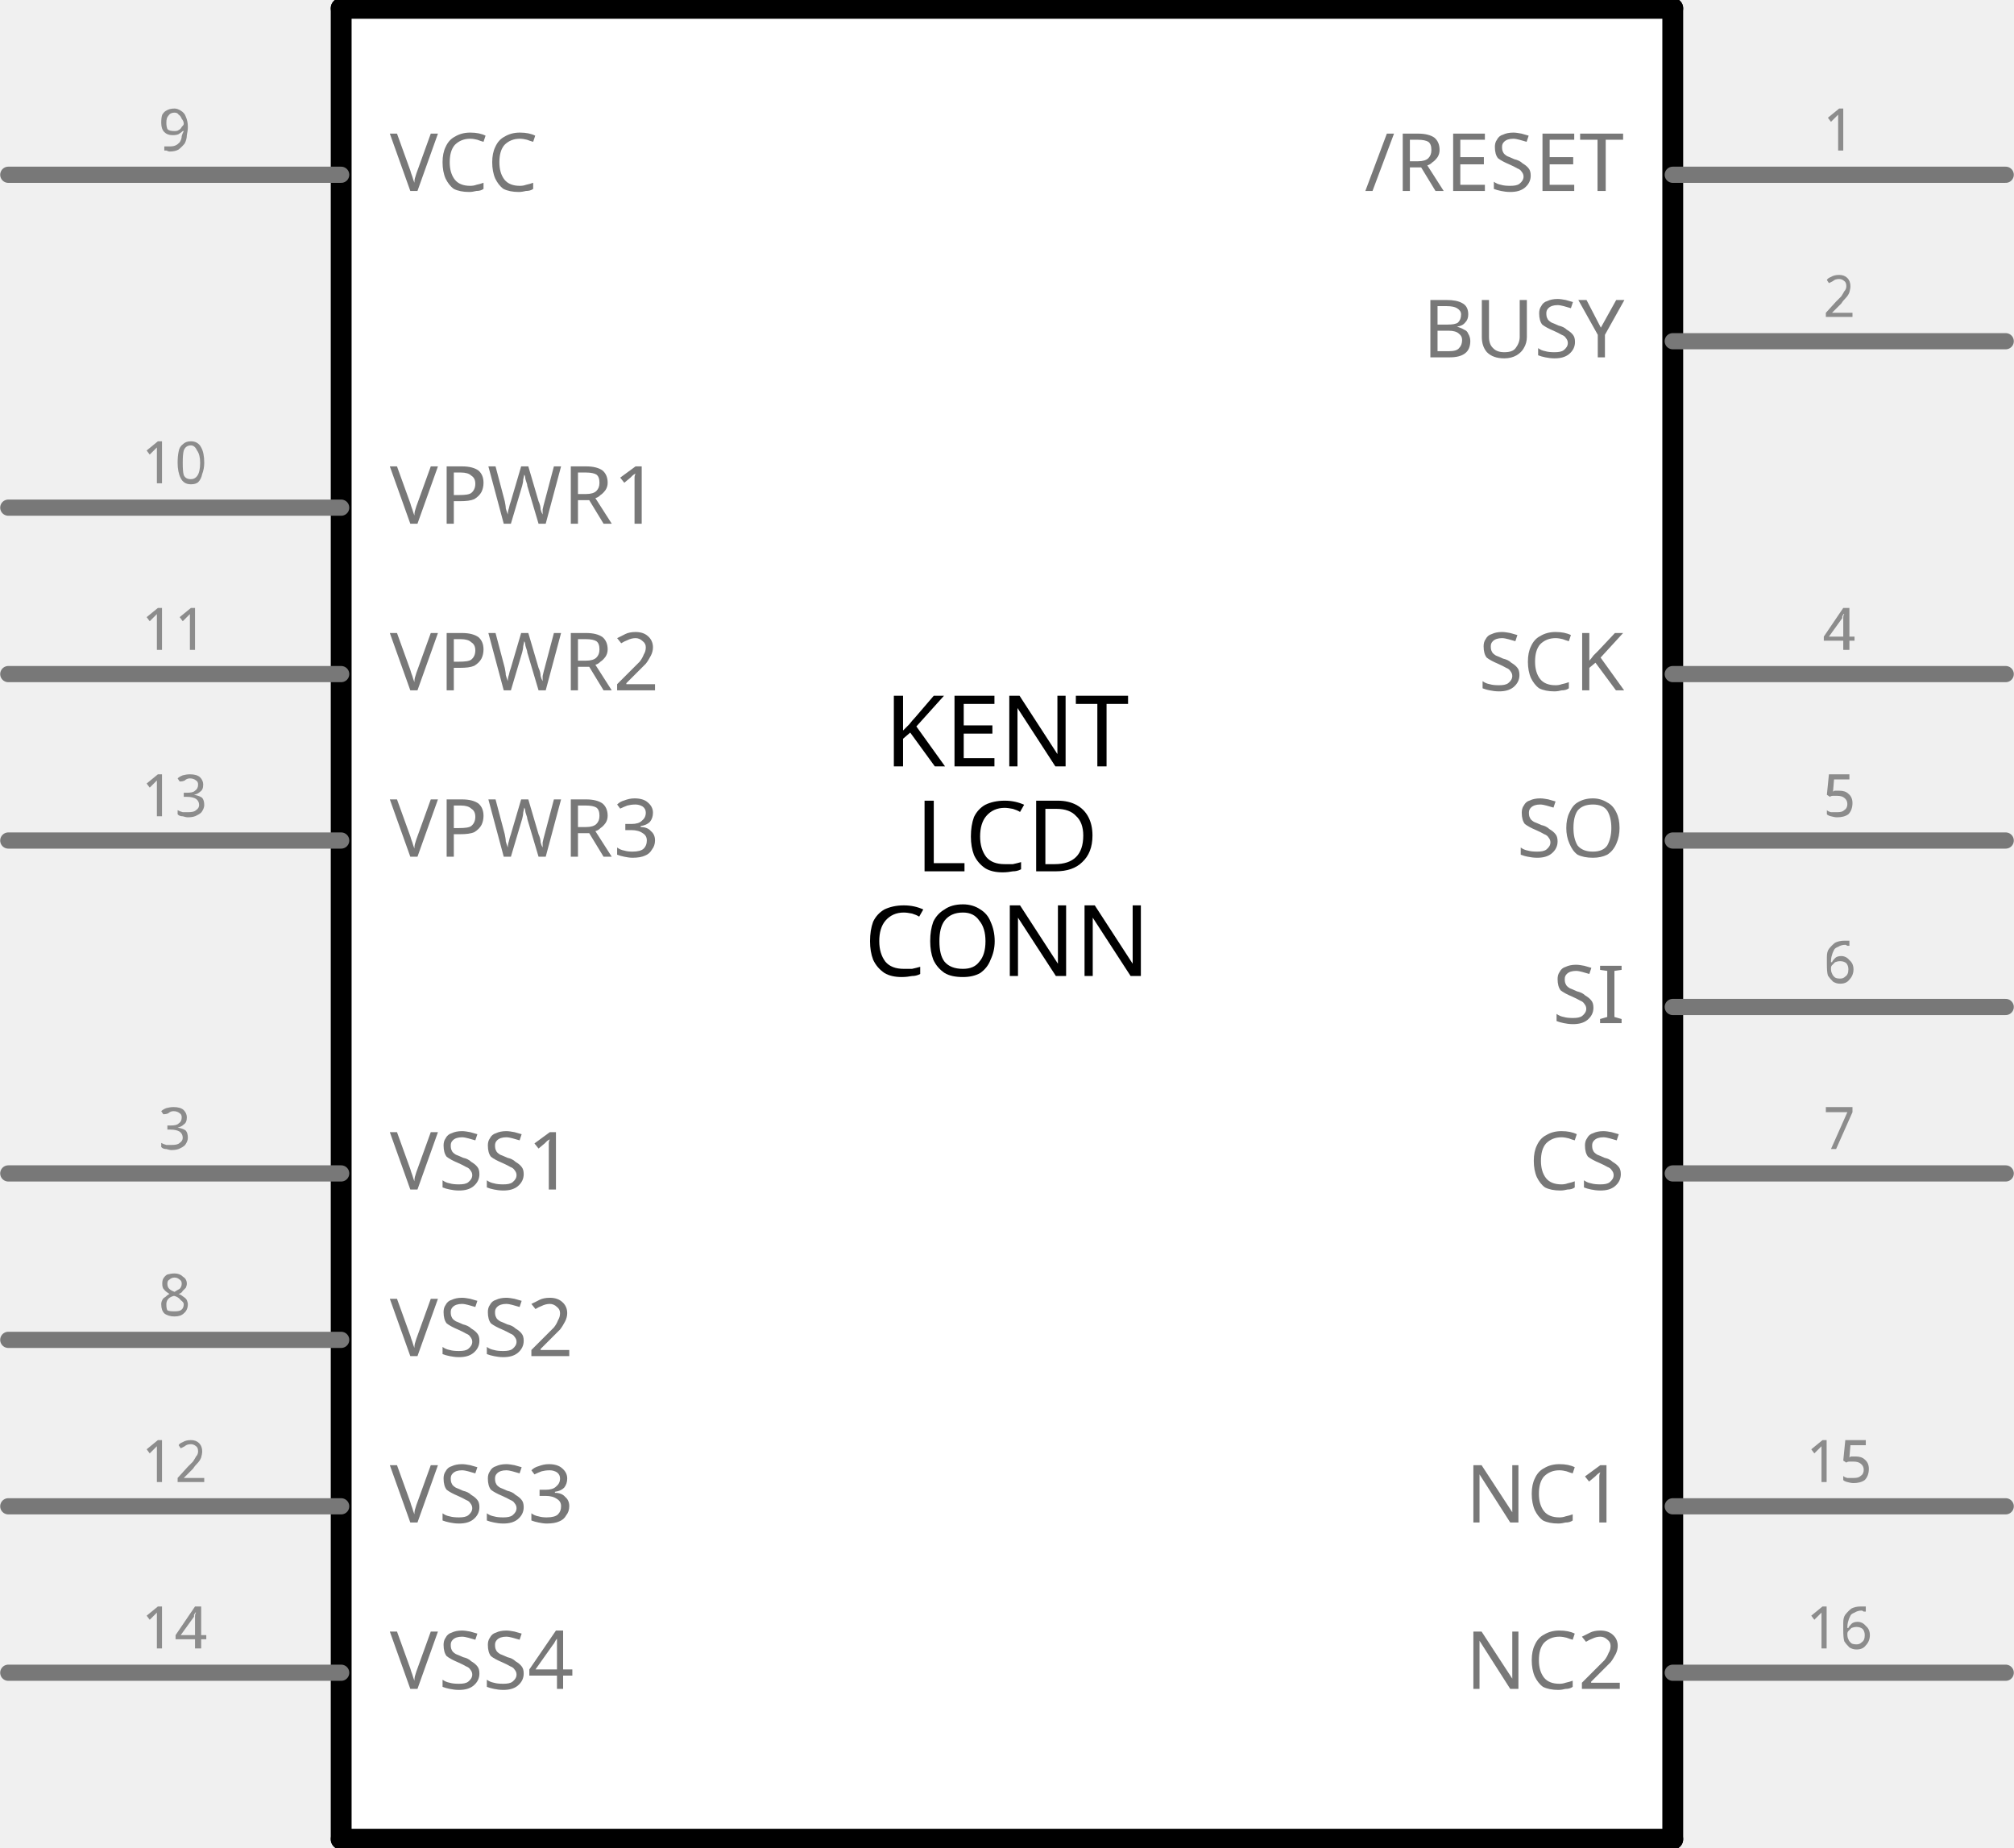
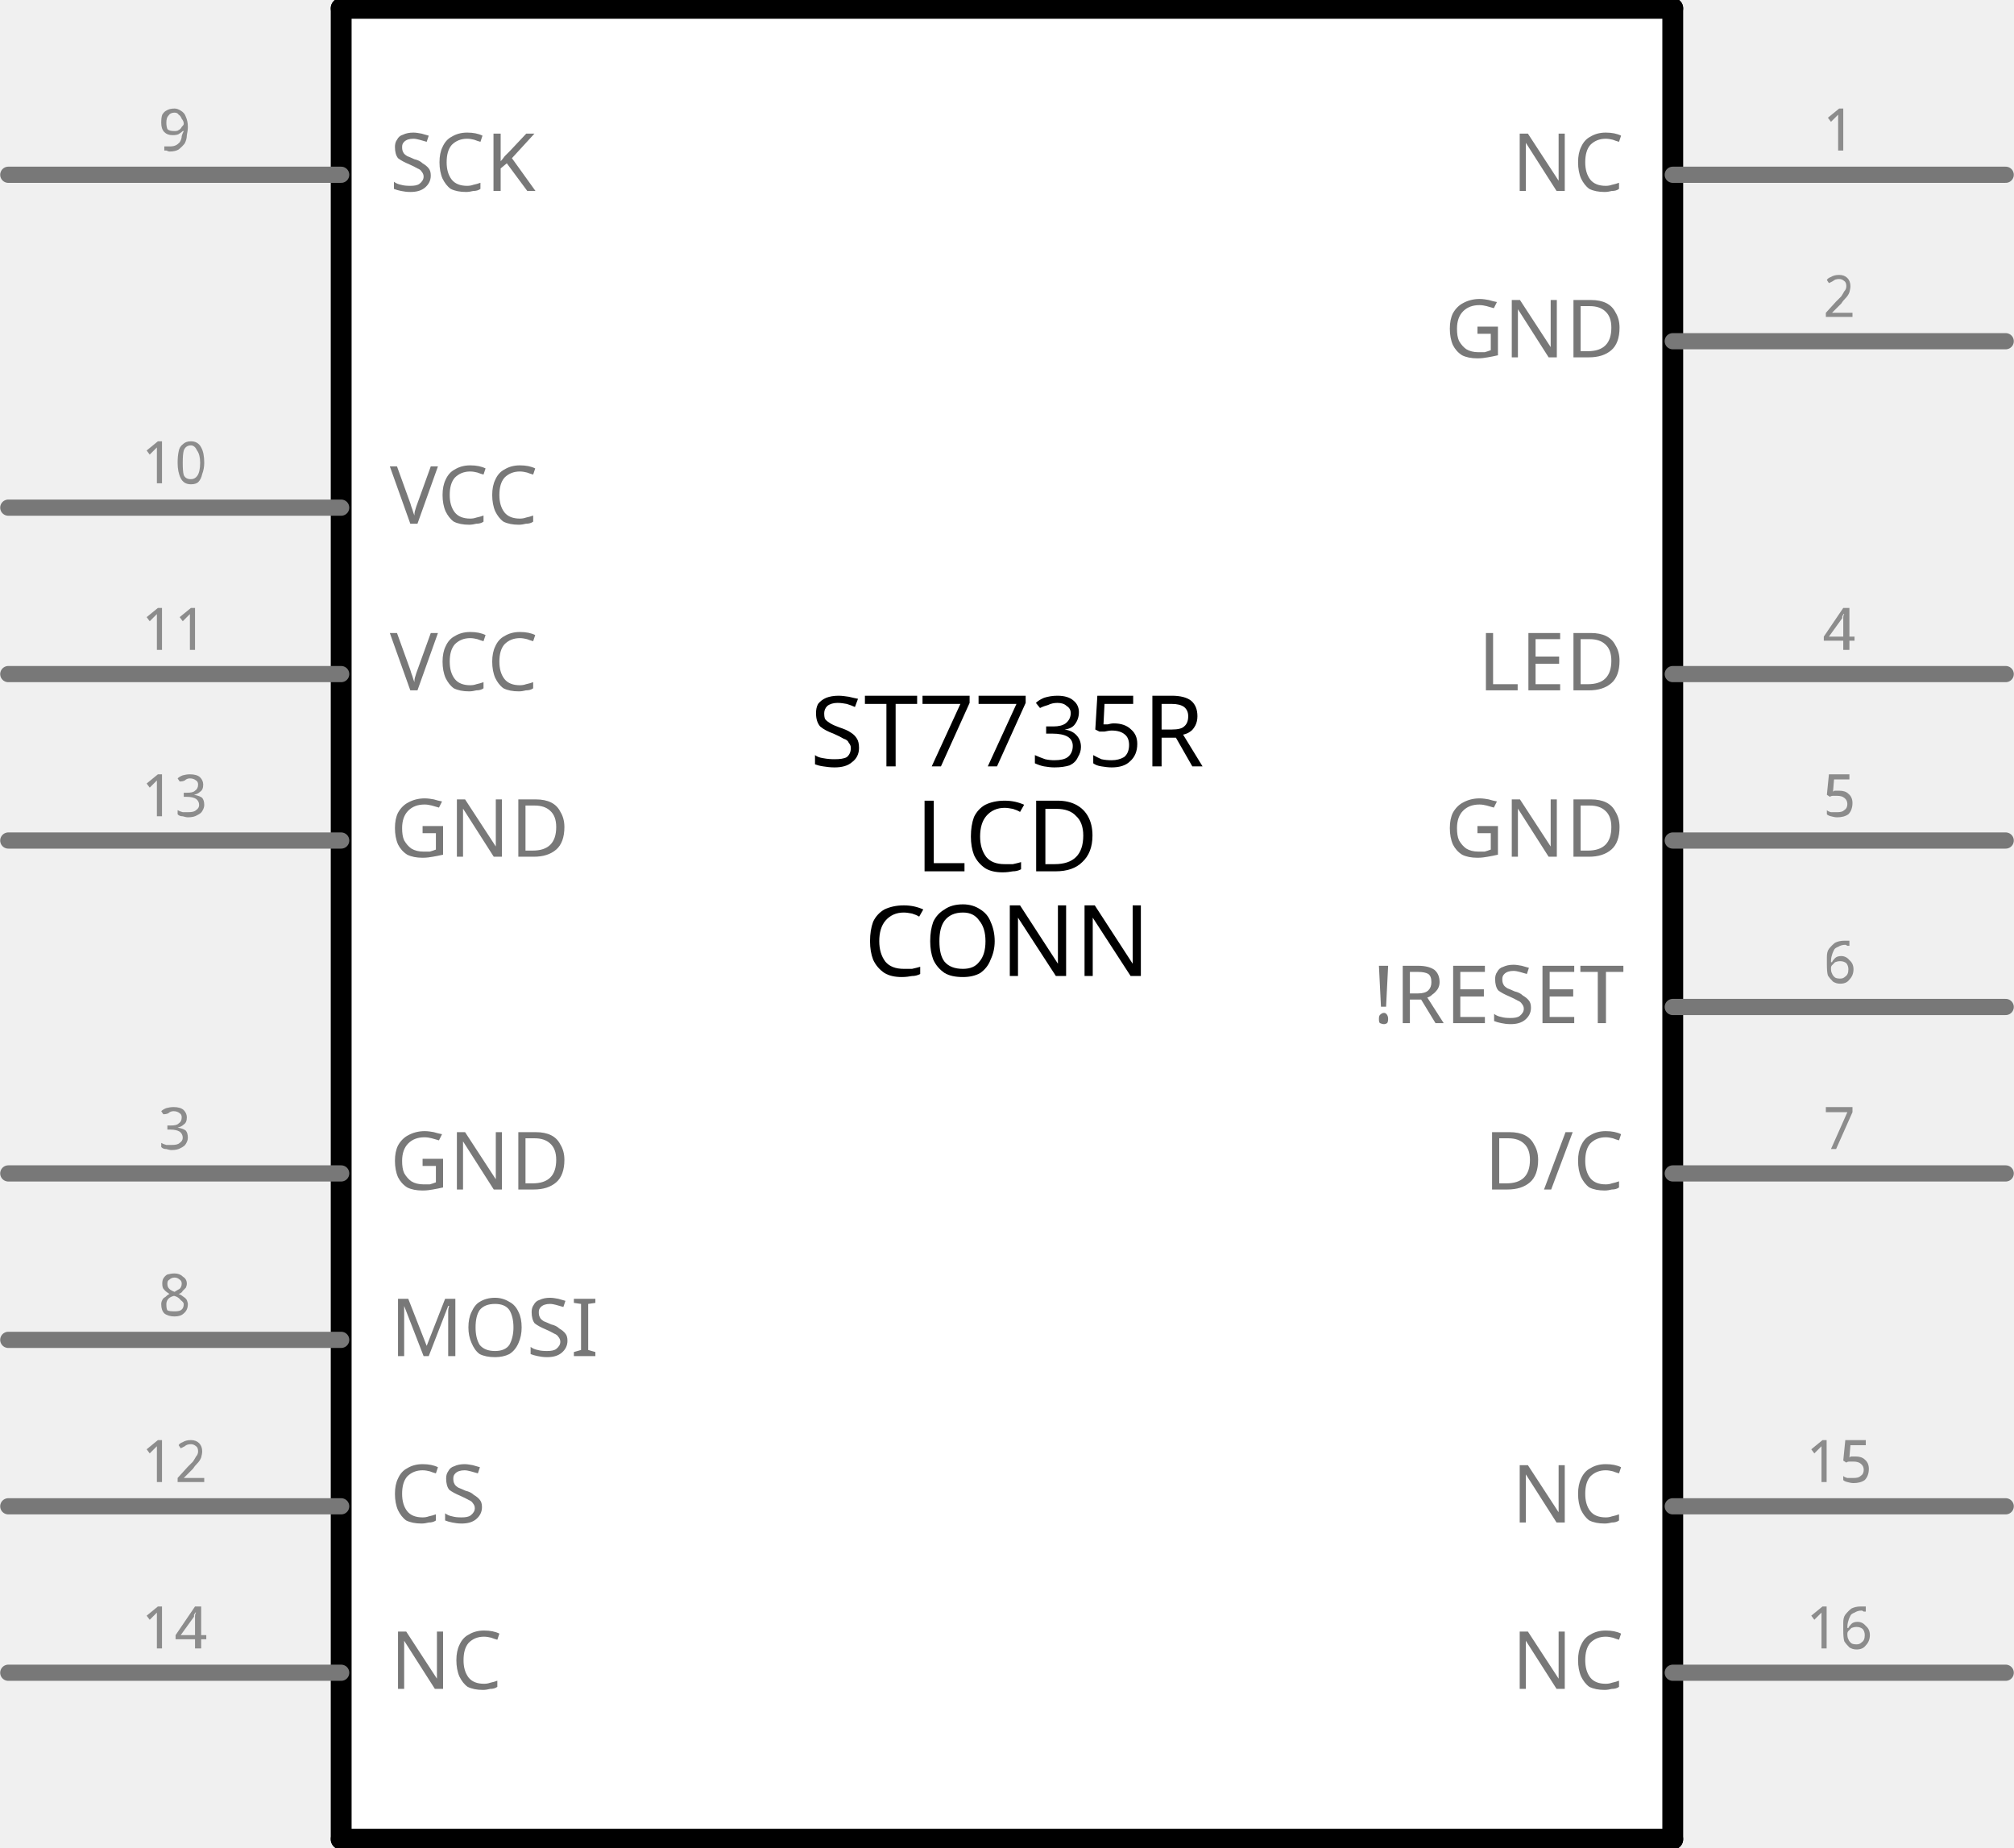
- <svg xmlns="http://www.w3.org/2000/svg" x="0in" height="1.11in" version="1.2" viewBox="0 0 30.727 28.194" width="1.21in" baseProfile="tiny" y="0in">
+ <svg xmlns="http://www.w3.org/2000/svg" x="0in" height="1.11in" version="1.2" viewBox="0 0 30.727 28.194" width="1.21in" y="0in" id="svg116">
+   <defs id="defs120" />
  <g gorn="0.0" id="schematic">
-     <rect x="5.203" height="27.94" width="20.32" stroke-width="0" class="interior rect" stroke="none" y="0.127" fill="#ffffff" />
-     <text font-family="'Droid Sans'" x="15.364" gorn="0.0.1" font-size="1.499" stroke-width="0" class="text" stroke="none" id="label" text-anchor="middle" y="11.698" fill="#000000">KENT</text>
-     <text font-family="'Droid Sans'" x="15.364" gorn="0.0.2" font-size="1.499" stroke-width="0" class="text" stroke="none" id="label" text-anchor="middle" y="13.297" fill="#000000">LCD</text>
-     <text font-family="'Droid Sans'" x="15.364" gorn="0.0.3" font-size="1.499" stroke-width="0" class="text" stroke="none" id="label" text-anchor="middle" y="14.897" fill="#000000">CONN</text>
-     <line y2="0.127" y1="28.067" stroke-width="0.318" class="other" stroke="#000000" x2="5.203" stroke-linecap="round" x1="5.203" />
-     <line y2="0.127" y1="0.127" stroke-width="0.318" class="other" stroke="#000000" x2="25.523" stroke-linecap="round" x1="5.203" />
-     <line y2="28.067" y1="0.127" stroke-width="0.318" class="other" stroke="#000000" x2="25.523" stroke-linecap="round" x1="25.523" />
-     <line y2="28.067" y1="28.067" stroke-width="0.318" class="other" stroke="#000000" x2="5.203" stroke-linecap="round" x1="25.523" />
+     <rect x="5.203" height="27.94" width="20.32" stroke-width="0" class="interior rect" stroke="none" y="0.127" fill="#ffffff" id="rect4" />
+     <text x="15.364" gorn="0.0.1" font-size="1.499" class="text" id="label" y="11.698" style="font-size:1.499px;font-family:'Droid Sans';text-anchor:middle;fill:#000000;stroke:none;stroke-width:0">ST7735R</text>
+     <text font-family="'Droid Sans'" x="15.364" gorn="0.0.2" font-size="1.499" stroke-width="0" class="text" stroke="none" id="text7" text-anchor="middle" y="13.297" fill="#000000">LCD</text>
+     <text font-family="'Droid Sans'" x="15.364" gorn="0.0.3" font-size="1.499" stroke-width="0" class="text" stroke="none" id="text9" text-anchor="middle" y="14.897" fill="#000000">CONN</text>
+     <line y2="0.127" y1="28.067" stroke-width="0.318" class="other" stroke="#000000" x2="5.203" stroke-linecap="round" x1="5.203" id="line11" />
+     <line y2="0.127" y1="0.127" stroke-width="0.318" class="other" stroke="#000000" x2="25.523" stroke-linecap="round" x1="5.203" id="line13" />
+     <line y2="28.067" y1="0.127" stroke-width="0.318" class="other" stroke="#000000" x2="25.523" stroke-linecap="round" x1="25.523" id="line15" />
+     <line y2="28.067" y1="28.067" stroke-width="0.318" class="other" stroke="#000000" x2="5.203" stroke-linecap="round" x1="25.523" id="line17" />
    <line y2="17.907" gorn="0.0.8" y1="17.907" connectorname="VSS1" stroke-width="0.247" class="pin" stroke="#787878" id="connector2pin" x2="5.203" stroke-linecap="round" x1="0.123" />
    <rect x="0.123" gorn="0.0.9" height="0" width="0" stroke-width="0" class="terminal" stroke="none" id="connector2terminal" y="17.907" fill="none" />
-     <text font-family="'Droid Sans'" x="2.663" font-size="0.882" stroke-width="0" class="text" stroke="none" text-anchor="middle" y="17.537" fill="#8c8c8c">3</text>
-     <text font-family="'Droid Sans'" x="5.944" font-size="1.235" stroke-width="0" class="text" stroke="none" text-anchor="start" y="18.154" fill="#787878">VSS1</text>
+     <text font-family="'Droid Sans'" x="2.663" font-size="0.882" stroke-width="0" class="text" stroke="none" text-anchor="middle" y="17.537" fill="#8c8c8c" id="text21">3</text>
+     <text x="5.944" font-size="1.235" class="text" y="18.154" id="text23" style="font-size:1.235px;font-family:'Droid Sans';text-anchor:start;fill:#787878;stroke:none;stroke-width:0">GND</text>
    <line y2="20.447" gorn="0.0.12" y1="20.447" connectorname="VSS2" stroke-width="0.247" class="pin" stroke="#787878" id="connector7pin" x2="5.203" stroke-linecap="round" x1="0.123" />
    <rect x="0.123" gorn="0.0.13" height="0" width="0" stroke-width="0" class="terminal" stroke="none" id="connector7terminal" y="20.447" fill="none" />
-     <text font-family="'Droid Sans'" x="2.663" font-size="0.882" stroke-width="0" class="text" stroke="none" text-anchor="middle" y="20.077" fill="#8c8c8c">8</text>
-     <text font-family="'Droid Sans'" x="5.944" font-size="1.235" stroke-width="0" class="text" stroke="none" text-anchor="start" y="20.694" fill="#787878">VSS2</text>
+     <text font-family="'Droid Sans'" x="2.663" font-size="0.882" stroke-width="0" class="text" stroke="none" text-anchor="middle" y="20.077" fill="#8c8c8c" id="text27">8</text>
+     <text x="5.944" font-size="1.235" class="text" y="20.694" id="text29" style="font-size:1.235px;font-family:'Droid Sans';text-anchor:start;fill:#787878;stroke:none;stroke-width:0">MOSI</text>
    <line y2="22.987" gorn="0.0.16" y1="22.987" connectorname="VSS3" stroke-width="0.247" class="pin" stroke="#787878" id="connector11pin" x2="5.203" stroke-linecap="round" x1="0.123" />
    <rect x="0.123" gorn="0.0.17" height="0" width="0" stroke-width="0" class="terminal" stroke="none" id="connector11terminal" y="22.987" fill="none" />
-     <text font-family="'Droid Sans'" x="2.663" font-size="0.882" stroke-width="0" class="text" stroke="none" text-anchor="middle" y="22.617" fill="#8c8c8c">12</text>
-     <text font-family="'Droid Sans'" x="5.944" font-size="1.235" stroke-width="0" class="text" stroke="none" text-anchor="start" y="23.234" fill="#787878">VSS3</text>
+     <text font-family="'Droid Sans'" x="2.663" font-size="0.882" stroke-width="0" class="text" stroke="none" text-anchor="middle" y="22.617" fill="#8c8c8c" id="text33">12</text>
+     <text x="5.944" font-size="1.235" class="text" y="23.234" id="text35" style="font-size:1.235px;font-family:'Droid Sans';text-anchor:start;fill:#787878;stroke:none;stroke-width:0">CS</text>
    <line y2="25.527" gorn="0.0.20" y1="25.527" connectorname="VSS4" stroke-width="0.247" class="pin" stroke="#787878" id="connector13pin" x2="5.203" stroke-linecap="round" x1="0.123" />
    <rect x="0.123" gorn="0.0.21" height="0" width="0" stroke-width="0" class="terminal" stroke="none" id="connector13terminal" y="25.527" fill="none" />
-     <text font-family="'Droid Sans'" x="2.663" font-size="0.882" stroke-width="0" class="text" stroke="none" text-anchor="middle" y="25.157" fill="#8c8c8c">14</text>
-     <text font-family="'Droid Sans'" x="5.944" font-size="1.235" stroke-width="0" class="text" stroke="none" text-anchor="start" y="25.774" fill="#787878">VSS4</text>
+     <text font-family="'Droid Sans'" x="2.663" font-size="0.882" stroke-width="0" class="text" stroke="none" text-anchor="middle" y="25.157" fill="#8c8c8c" id="text39">14</text>
+     <text x="5.944" font-size="1.235" class="text" y="25.774" id="text41" style="font-size:1.235px;font-family:'Droid Sans';text-anchor:start;fill:#787878;stroke:none;stroke-width:0">NC</text>
    <line y2="2.667" gorn="0.0.24" y1="2.667" connectorname="VCC" stroke-width="0.247" class="pin" stroke="#787878" id="connector8pin" x2="5.203" stroke-linecap="round" x1="0.123" />
    <rect x="0.123" gorn="0.0.25" height="0" width="0" stroke-width="0" class="terminal" stroke="none" id="connector8terminal" y="2.667" fill="none" />
-     <text font-family="'Droid Sans'" x="2.663" font-size="0.882" stroke-width="0" class="text" stroke="none" text-anchor="middle" y="2.297" fill="#8c8c8c">9</text>
-     <text font-family="'Droid Sans'" x="5.944" font-size="1.235" stroke-width="0" class="text" stroke="none" text-anchor="start" y="2.914" fill="#787878">VCC</text>
+     <text font-family="'Droid Sans'" x="2.663" font-size="0.882" stroke-width="0" class="text" stroke="none" text-anchor="middle" y="2.297" fill="#8c8c8c" id="text45">9</text>
+     <text x="5.944" font-size="1.235" class="text" y="2.914" id="text47" style="font-size:1.235px;font-family:'Droid Sans';text-anchor:start;fill:#787878;stroke:none;stroke-width:0">SCK</text>
    <line y2="7.747" gorn="0.0.28" y1="7.747" connectorname="VPWR1" stroke-width="0.247" class="pin" stroke="#787878" id="connector9pin" x2="5.203" stroke-linecap="round" x1="0.123" />
    <rect x="0.123" gorn="0.0.29" height="0" width="0" stroke-width="0" class="terminal" stroke="none" id="connector9terminal" y="7.747" fill="none" />
-     <text font-family="'Droid Sans'" x="2.663" font-size="0.882" stroke-width="0" class="text" stroke="none" text-anchor="middle" y="7.377" fill="#8c8c8c">10</text>
-     <text font-family="'Droid Sans'" x="5.944" font-size="1.235" stroke-width="0" class="text" stroke="none" text-anchor="start" y="7.994" fill="#787878">VPWR1</text>
+     <text font-family="'Droid Sans'" x="2.663" font-size="0.882" stroke-width="0" class="text" stroke="none" text-anchor="middle" y="7.377" fill="#8c8c8c" id="text51">10</text>
+     <text x="5.944" font-size="1.235" class="text" y="7.994" id="text53" style="font-size:1.235px;font-family:'Droid Sans';text-anchor:start;fill:#787878;stroke:none;stroke-width:0">VCC</text>
    <line y2="10.287" gorn="0.0.32" y1="10.287" connectorname="VPWR2" stroke-width="0.247" class="pin" stroke="#787878" id="connector10pin" x2="5.203" stroke-linecap="round" x1="0.123" />
    <rect x="0.123" gorn="0.0.33" height="0" width="0" stroke-width="0" class="terminal" stroke="none" id="connector10terminal" y="10.287" fill="none" />
-     <text font-family="'Droid Sans'" x="2.663" font-size="0.882" stroke-width="0" class="text" stroke="none" text-anchor="middle" y="9.917" fill="#8c8c8c">11</text>
-     <text font-family="'Droid Sans'" x="5.944" font-size="1.235" stroke-width="0" class="text" stroke="none" text-anchor="start" y="10.534" fill="#787878">VPWR2</text>
+     <text font-family="'Droid Sans'" x="2.663" font-size="0.882" stroke-width="0" class="text" stroke="none" text-anchor="middle" y="9.917" fill="#8c8c8c" id="text57">11</text>
+     <text x="5.944" font-size="1.235" class="text" y="10.534" id="text59" style="font-size:1.235px;font-family:'Droid Sans';text-anchor:start;fill:#787878;stroke:none;stroke-width:0">VCC</text>
    <line y2="12.827" gorn="0.0.36" y1="12.827" connectorname="VPWR3" stroke-width="0.247" class="pin" stroke="#787878" id="connector12pin" x2="5.203" stroke-linecap="round" x1="0.123" />
    <rect x="0.123" gorn="0.0.37" height="0" width="0" stroke-width="0" class="terminal" stroke="none" id="connector12terminal" y="12.827" fill="none" />
-     <text font-family="'Droid Sans'" x="2.663" font-size="0.882" stroke-width="0" class="text" stroke="none" text-anchor="middle" y="12.457" fill="#8c8c8c">13</text>
-     <text font-family="'Droid Sans'" x="5.944" font-size="1.235" stroke-width="0" class="text" stroke="none" text-anchor="start" y="13.074" fill="#787878">VPWR3</text>
+     <text font-family="'Droid Sans'" x="2.663" font-size="0.882" stroke-width="0" class="text" stroke="none" text-anchor="middle" y="12.457" fill="#8c8c8c" id="text63">13</text>
+     <text x="5.944" font-size="1.235" class="text" y="13.074" id="text65" style="font-size:1.235px;font-family:'Droid Sans';text-anchor:start;fill:#787878;stroke:none;stroke-width:0">GND</text>
    <line y2="2.667" gorn="0.0.40" y1="2.667" connectorname="/RESET" stroke-width="0.247" class="pin" stroke="#787878" id="connector0pin" x2="25.523" stroke-linecap="round" x1="30.604" />
    <rect x="30.604" gorn="0.0.41" height="0" width="0" stroke-width="0" class="terminal" stroke="none" id="connector0terminal" y="2.667" fill="none" />
-     <text font-family="'Droid Sans'" x="28.064" font-size="0.882" stroke-width="0" class="text" stroke="none" text-anchor="middle" y="2.297" fill="#8c8c8c">1</text>
-     <text font-family="'Droid Sans'" x="24.783" font-size="1.235" stroke-width="0" class="text" stroke="none" text-anchor="end" y="2.914" fill="#787878">/RESET</text>
+     <text font-family="'Droid Sans'" x="28.064" font-size="0.882" stroke-width="0" class="text" stroke="none" text-anchor="middle" y="2.297" fill="#8c8c8c" id="text69">1</text>
+     <text x="24.783" font-size="1.235" class="text" y="2.914" id="text71" style="font-size:1.235px;font-family:'Droid Sans';text-anchor:end;fill:#787878;stroke:none;stroke-width:0">NC</text>
    <line y2="5.207" gorn="0.0.44" y1="5.207" connectorname="BUSY" stroke-width="0.247" class="pin" stroke="#787878" id="connector1pin" x2="25.523" stroke-linecap="round" x1="30.604" />
    <rect x="30.604" gorn="0.0.45" height="0" width="0" stroke-width="0" class="terminal" stroke="none" id="connector1terminal" y="5.207" fill="none" />
-     <text font-family="'Droid Sans'" x="28.064" font-size="0.882" stroke-width="0" class="text" stroke="none" text-anchor="middle" y="4.837" fill="#8c8c8c">2</text>
-     <text font-family="'Droid Sans'" x="24.783" font-size="1.235" stroke-width="0" class="text" stroke="none" text-anchor="end" y="5.454" fill="#787878">BUSY</text>
+     <text font-family="'Droid Sans'" x="28.064" font-size="0.882" stroke-width="0" class="text" stroke="none" text-anchor="middle" y="4.837" fill="#8c8c8c" id="text75">2</text>
+     <text x="24.783" font-size="1.235" class="text" y="5.454" id="text77" style="font-size:1.235px;font-family:'Droid Sans';text-anchor:end;fill:#787878;stroke:none;stroke-width:0">GND</text>
    <line y2="10.287" gorn="0.0.48" y1="10.287" connectorname="SCK" stroke-width="0.247" class="pin" stroke="#787878" id="connector3pin" x2="25.523" stroke-linecap="round" x1="30.604" />
    <rect x="30.604" gorn="0.0.49" height="0" width="0" stroke-width="0" class="terminal" stroke="none" id="connector3terminal" y="10.287" fill="none" />
-     <text font-family="'Droid Sans'" x="28.064" font-size="0.882" stroke-width="0" class="text" stroke="none" text-anchor="middle" y="9.917" fill="#8c8c8c">4</text>
-     <text font-family="'Droid Sans'" x="24.783" font-size="1.235" stroke-width="0" class="text" stroke="none" text-anchor="end" y="10.534" fill="#787878">SCK</text>
+     <text font-family="'Droid Sans'" x="28.064" font-size="0.882" stroke-width="0" class="text" stroke="none" text-anchor="middle" y="9.917" fill="#8c8c8c" id="text81">4</text>
+     <text x="24.783" font-size="1.235" class="text" y="10.534" id="text83" style="font-size:1.235px;font-family:'Droid Sans';text-anchor:end;fill:#787878;stroke:none;stroke-width:0">LED</text>
    <line y2="12.827" gorn="0.0.52" y1="12.827" connectorname="SO" stroke-width="0.247" class="pin" stroke="#787878" id="connector4pin" x2="25.523" stroke-linecap="round" x1="30.604" />
    <rect x="30.604" gorn="0.0.53" height="0" width="0" stroke-width="0" class="terminal" stroke="none" id="connector4terminal" y="12.827" fill="none" />
-     <text font-family="'Droid Sans'" x="28.064" font-size="0.882" stroke-width="0" class="text" stroke="none" text-anchor="middle" y="12.457" fill="#8c8c8c">5</text>
-     <text font-family="'Droid Sans'" x="24.783" font-size="1.235" stroke-width="0" class="text" stroke="none" text-anchor="end" y="13.074" fill="#787878">SO</text>
+     <text font-family="'Droid Sans'" x="28.064" font-size="0.882" stroke-width="0" class="text" stroke="none" text-anchor="middle" y="12.457" fill="#8c8c8c" id="text87">5</text>
+     <text x="24.783" font-size="1.235" class="text" y="13.074" id="text89" style="font-size:1.235px;font-family:'Droid Sans';text-anchor:end;fill:#787878;stroke:none;stroke-width:0">GND</text>
    <line y2="15.367" gorn="0.0.56" y1="15.367" connectorname="SI" stroke-width="0.247" class="pin" stroke="#787878" id="connector5pin" x2="25.523" stroke-linecap="round" x1="30.604" />
    <rect x="30.604" gorn="0.0.57" height="0" width="0" stroke-width="0" class="terminal" stroke="none" id="connector5terminal" y="15.367" fill="none" />
-     <text font-family="'Droid Sans'" x="28.064" font-size="0.882" stroke-width="0" class="text" stroke="none" text-anchor="middle" y="14.997" fill="#8c8c8c">6</text>
-     <text font-family="'Droid Sans'" x="24.783" font-size="1.235" stroke-width="0" class="text" stroke="none" text-anchor="end" y="15.614" fill="#787878">SI</text>
+     <text font-family="'Droid Sans'" x="28.064" font-size="0.882" stroke-width="0" class="text" stroke="none" text-anchor="middle" y="14.997" fill="#8c8c8c" id="text93">6</text>
+     <text x="24.783" font-size="1.235" class="text" y="15.614" id="text95" style="font-size:1.235px;font-family:'Droid Sans';text-anchor:end;fill:#787878;stroke:none;stroke-width:0">!RESET</text>
    <line y2="17.907" gorn="0.0.60" y1="17.907" connectorname="CS" stroke-width="0.247" class="pin" stroke="#787878" id="connector6pin" x2="25.523" stroke-linecap="round" x1="30.604" />
    <rect x="30.604" gorn="0.0.61" height="0" width="0" stroke-width="0" class="terminal" stroke="none" id="connector6terminal" y="17.907" fill="none" />
-     <text font-family="'Droid Sans'" x="28.064" font-size="0.882" stroke-width="0" class="text" stroke="none" text-anchor="middle" y="17.537" fill="#8c8c8c">7</text>
-     <text font-family="'Droid Sans'" x="24.783" font-size="1.235" stroke-width="0" class="text" stroke="none" text-anchor="end" y="18.154" fill="#787878">CS</text>
+     <text font-family="'Droid Sans'" x="28.064" font-size="0.882" stroke-width="0" class="text" stroke="none" text-anchor="middle" y="17.537" fill="#8c8c8c" id="text99">7</text>
+     <text x="24.783" font-size="1.235" class="text" y="18.154" id="text101" style="font-size:1.235px;font-family:'Droid Sans';text-anchor:end;fill:#787878;stroke:none;stroke-width:0">D/C</text>
    <line y2="22.987" gorn="0.0.64" y1="22.987" connectorname="NC1" stroke-width="0.247" class="pin" stroke="#787878" id="connector14pin" x2="25.523" stroke-linecap="round" x1="30.604" />
    <rect x="30.604" gorn="0.0.65" height="0" width="0" stroke-width="0" class="terminal" stroke="none" id="connector14terminal" y="22.987" fill="none" />
-     <text font-family="'Droid Sans'" x="28.064" font-size="0.882" stroke-width="0" class="text" stroke="none" text-anchor="middle" y="22.617" fill="#8c8c8c">15</text>
-     <text font-family="'Droid Sans'" x="24.783" font-size="1.235" stroke-width="0" class="text" stroke="none" text-anchor="end" y="23.234" fill="#787878">NC1</text>
+     <text font-family="'Droid Sans'" x="28.064" font-size="0.882" stroke-width="0" class="text" stroke="none" text-anchor="middle" y="22.617" fill="#8c8c8c" id="text105">15</text>
+     <text x="24.783" font-size="1.235" class="text" y="23.234" id="text107" style="font-size:1.235px;font-family:'Droid Sans';text-anchor:end;fill:#787878;stroke:none;stroke-width:0">NC</text>
    <line y2="25.527" gorn="0.0.68" y1="25.527" connectorname="NC2" stroke-width="0.247" class="pin" stroke="#787878" id="connector15pin" x2="25.523" stroke-linecap="round" x1="30.604" />
    <rect x="30.604" gorn="0.0.69" height="0" width="0" stroke-width="0" class="terminal" stroke="none" id="connector15terminal" y="25.527" fill="none" />
-     <text font-family="'Droid Sans'" x="28.064" font-size="0.882" stroke-width="0" class="text" stroke="none" text-anchor="middle" y="25.157" fill="#8c8c8c">16</text>
-     <text font-family="'Droid Sans'" x="24.783" font-size="1.235" stroke-width="0" class="text" stroke="none" text-anchor="end" y="25.774" fill="#787878">NC2</text>
+     <text font-family="'Droid Sans'" x="28.064" font-size="0.882" stroke-width="0" class="text" stroke="none" text-anchor="middle" y="25.157" fill="#8c8c8c" id="text111">16</text>
+     <text x="24.783" font-size="1.235" class="text" y="25.774" id="text113" style="font-size:1.235px;font-family:'Droid Sans';text-anchor:end;fill:#787878;stroke:none;stroke-width:0">NC</text>
  </g>
</svg>
